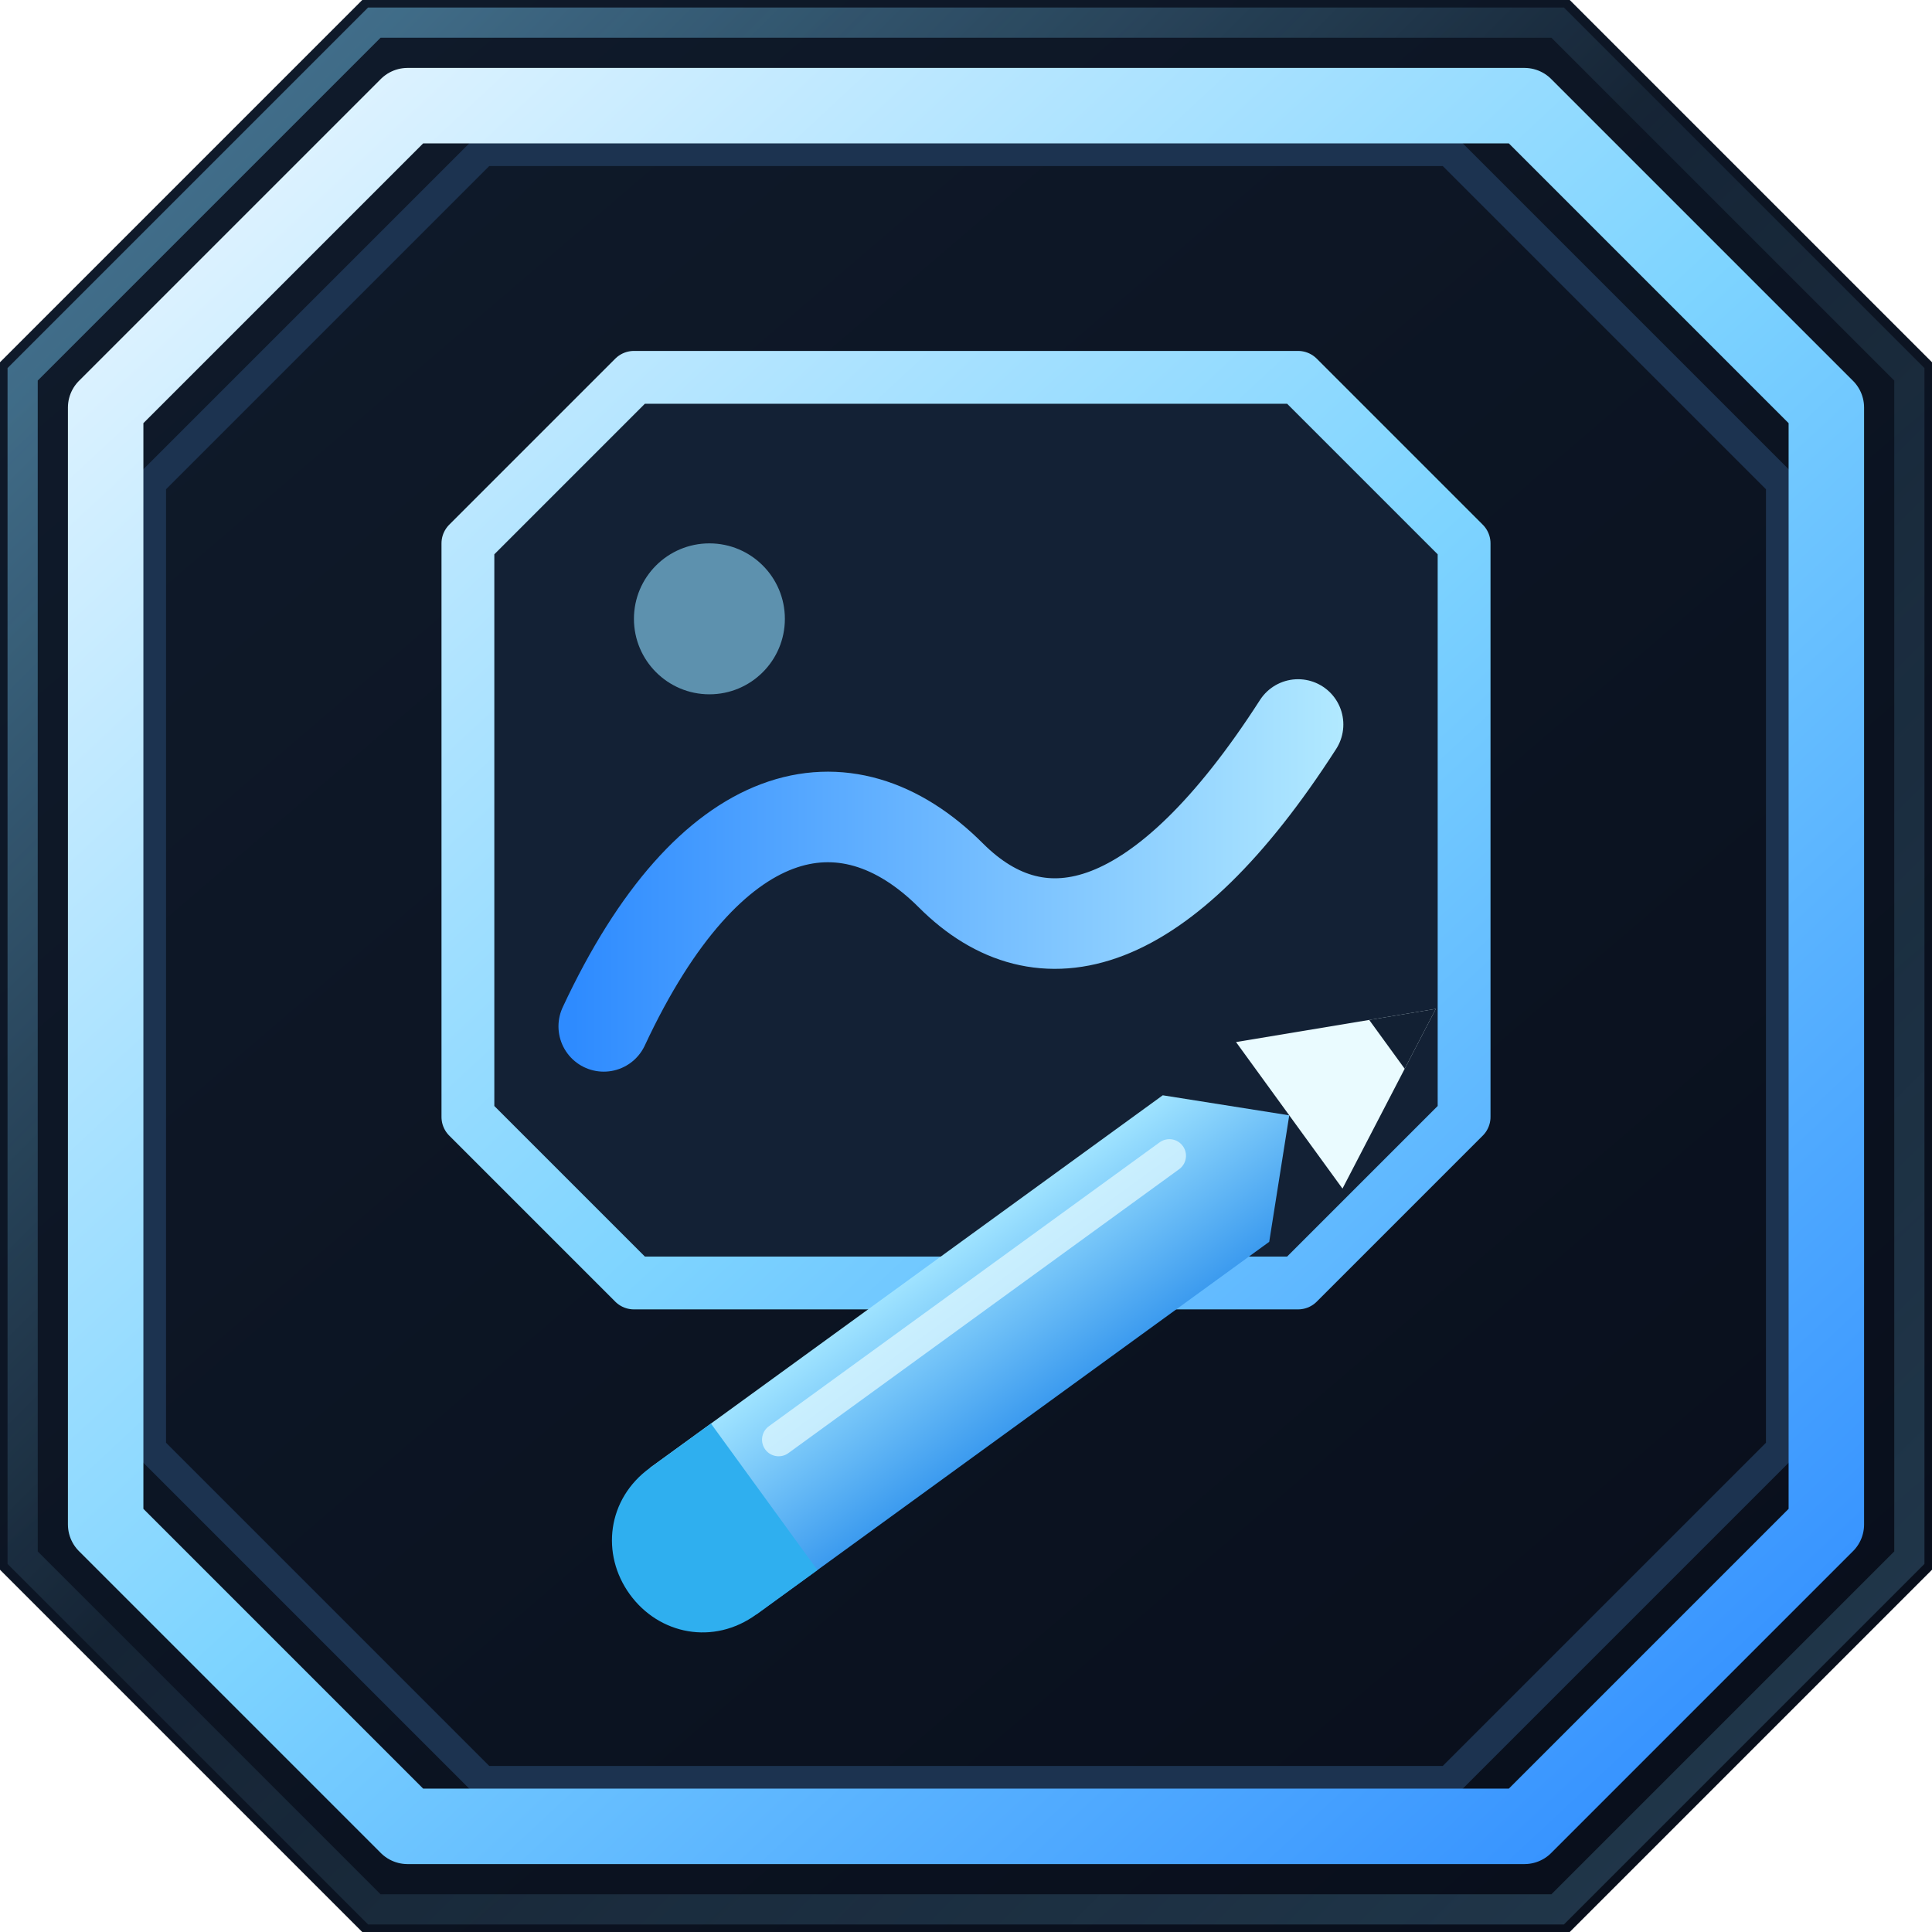
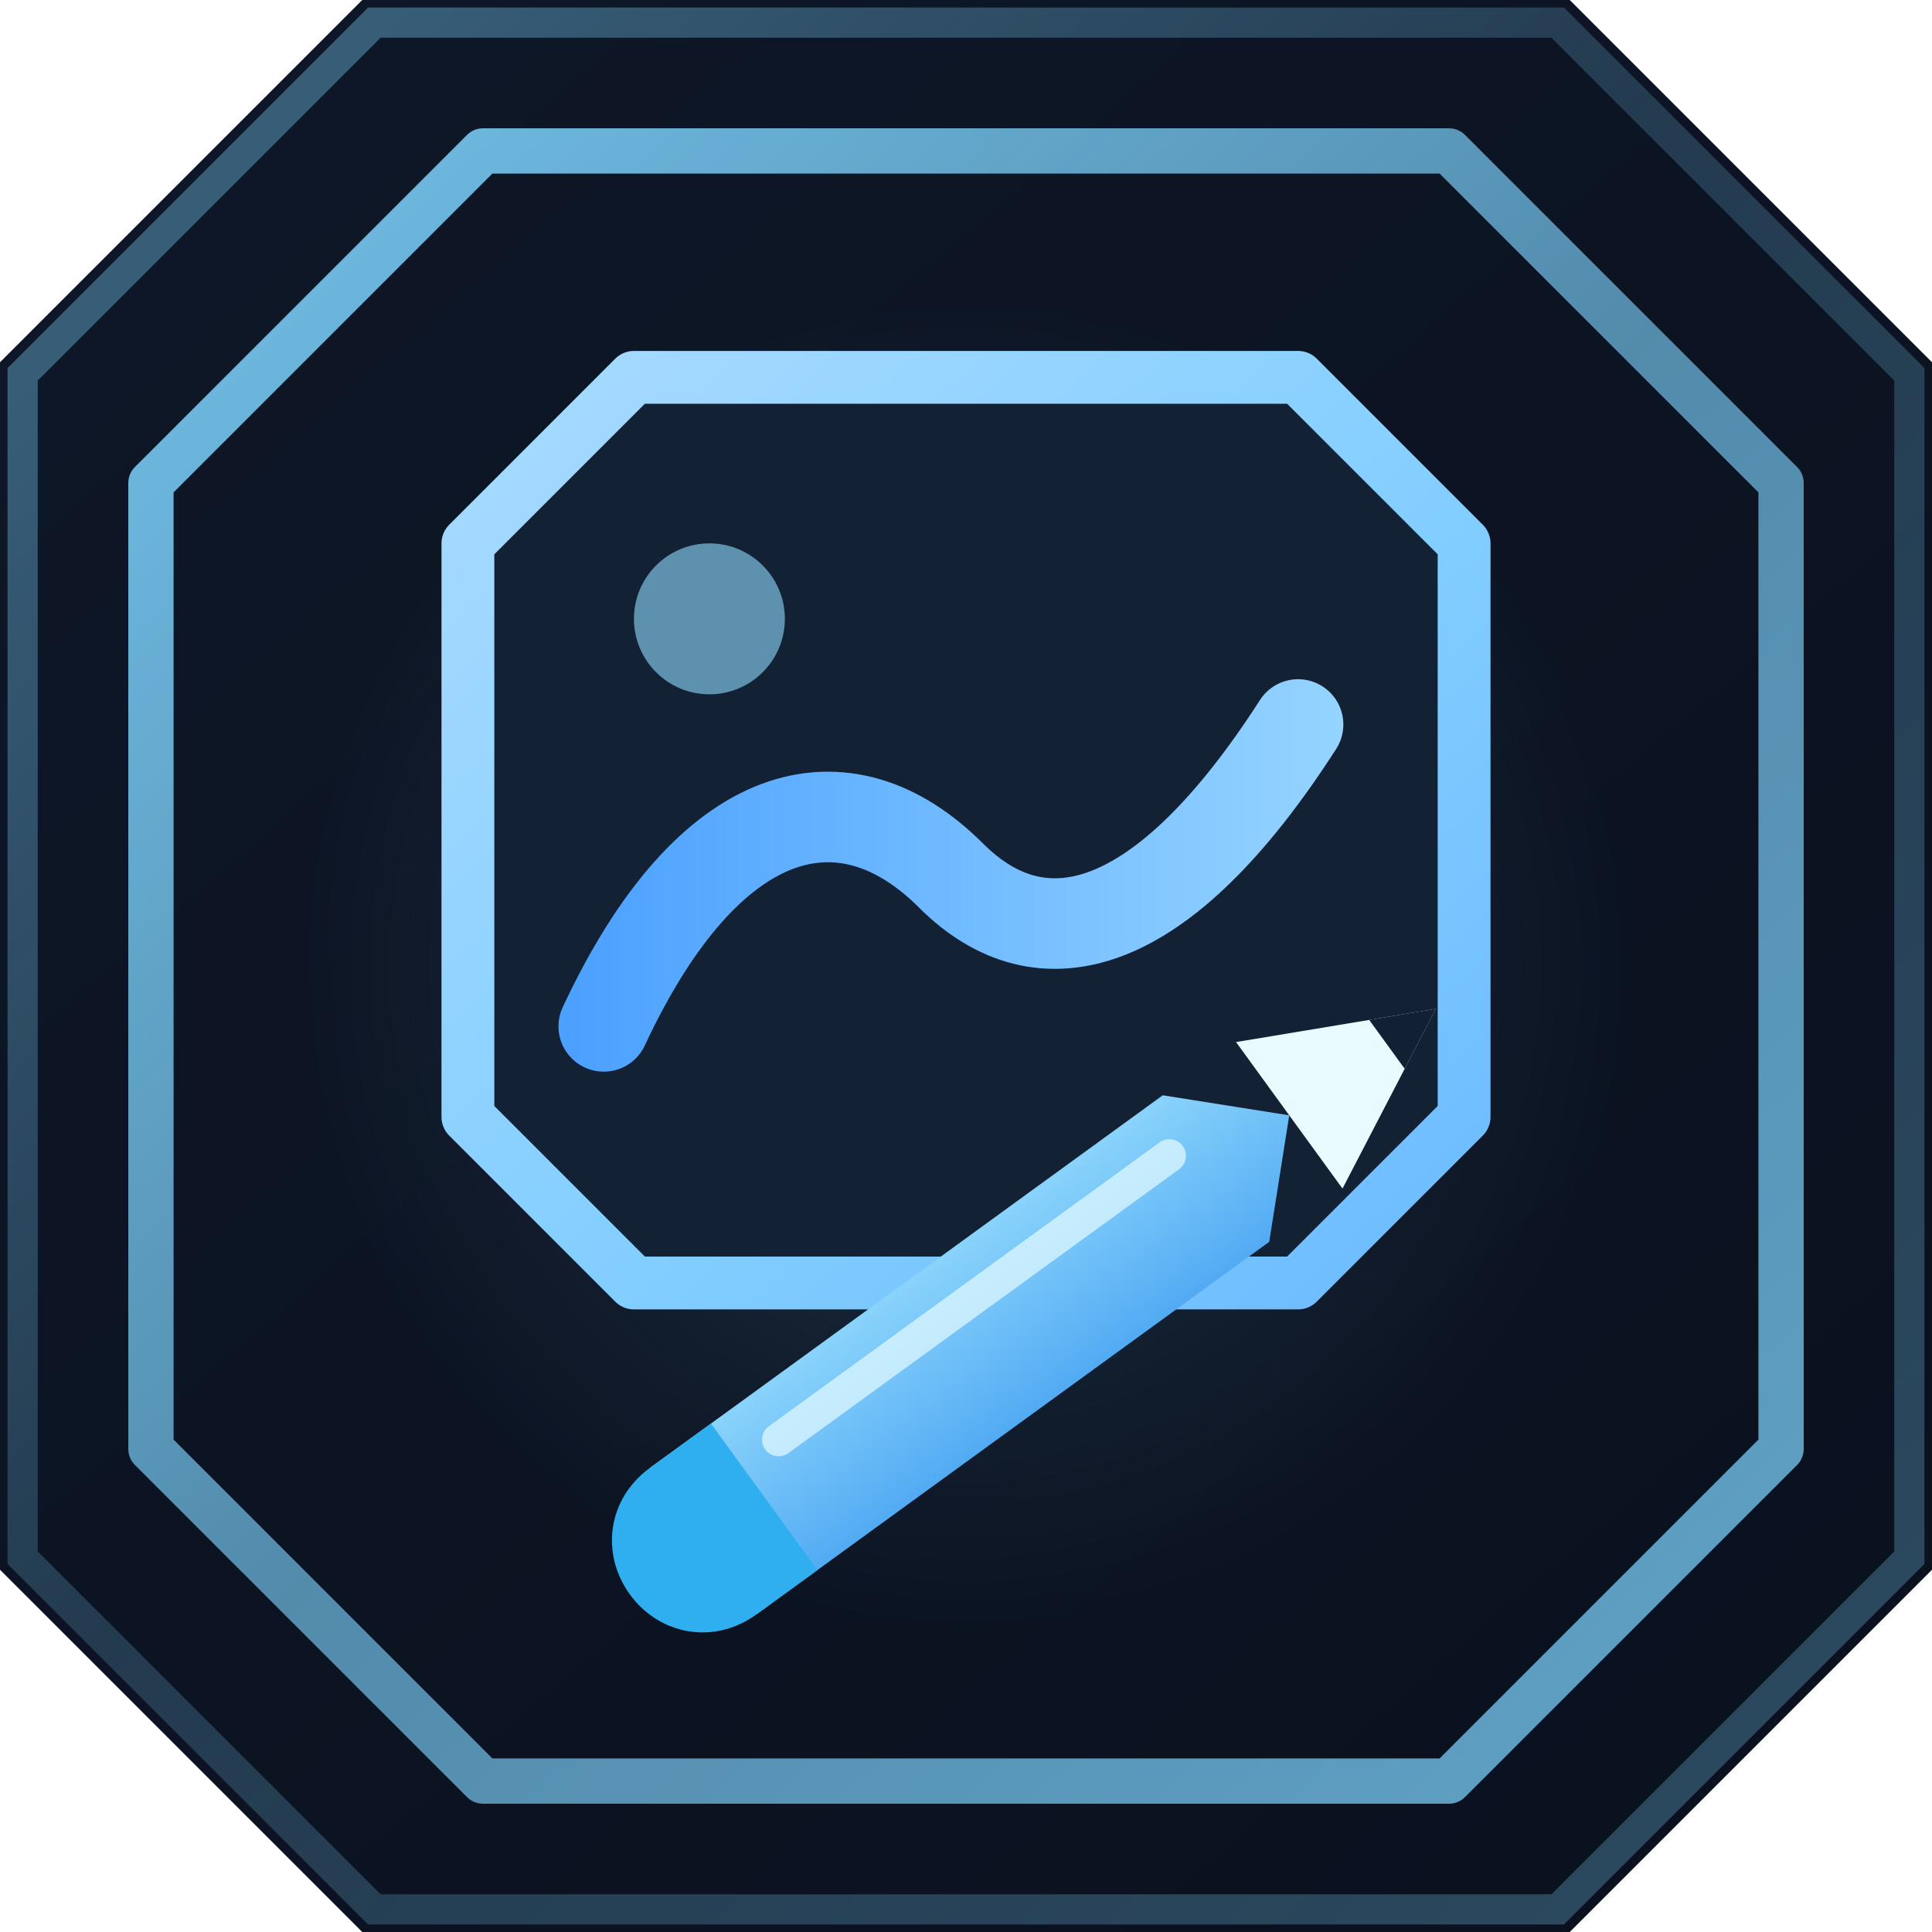
<svg xmlns="http://www.w3.org/2000/svg" viewBox="0 0 128 128" role="img" aria-label="Paint Studio icon">
  <defs>
    <linearGradient id="blue" x1="10" y1="6" x2="118" y2="122" gradientUnits="userSpaceOnUse">
-       <stop offset="0" stop-color="#E9F6FF" />
-       <stop offset="0.5" stop-color="#7ED4FF" />
-       <stop offset="1" stop-color="#2E8BFF" />
+       <stop offset="0" stop-color="#BDE1FF" />
+       <stop offset="0.5" stop-color="#82CEFF" />
+       <stop offset="1" stop-color="#56A6FF" />
    </linearGradient>
    <linearGradient id="wave" x1="38" y1="0" x2="90" y2="0" gradientUnits="userSpaceOnUse">
-       <stop offset="0" stop-color="#2E8BFF" />
-       <stop offset="1" stop-color="#B4EBFF" />
+       <stop offset="0" stop-color="#4CA1FF" />
+       <stop offset="1" stop-color="#96D5FF" />
    </linearGradient>
    <linearGradient id="pencil" x1="0" y1="-6" x2="0" y2="6" gradientUnits="userSpaceOnUse">
-       <stop offset="0" stop-color="#9FE3FF" />
-       <stop offset="1" stop-color="#3C9BEF" />
+       <stop offset="0" stop-color="#89D3FB" />
+       <stop offset="1" stop-color="#52ABF3" />
    </linearGradient>
    <linearGradient id="bg" x1="16" y1="8" x2="112" y2="120" gradientUnits="userSpaceOnUse">
-       <stop offset="0" stop-color="#0F1A2A" />
-       <stop offset="1" stop-color="#090F1C" />
+       <stop offset="0" stop-color="#0E1727" />
+       <stop offset="1" stop-color="#0A111F" />
    </linearGradient>
    <linearGradient id="rim" x1="0" y1="0" x2="128" y2="128" gradientUnits="userSpaceOnUse">
-       <stop offset="0" stop-color="#7ED4FF" stop-opacity="0.55" />
-       <stop offset="0.45" stop-color="#7ED4FF" stop-opacity="0.08" />
-       <stop offset="1" stop-color="#7ED4FF" stop-opacity="0.22" />
+       <stop offset="0" stop-color="#7ED4FF" stop-opacity="0.42" />
+       <stop offset="0.45" stop-color="#7ED4FF" stop-opacity="0.2" />
+       <stop offset="1" stop-color="#7ED4FF" stop-opacity="0.3" />
    </linearGradient>
+     <linearGradient id="frame" x1="10" y1="6" x2="118" y2="122" gradientUnits="userSpaceOnUse">
+       <stop offset="0" stop-color="#7ED4FF" stop-opacity="0.9" />
+       <stop offset="0.5" stop-color="#7ED4FF" stop-opacity="0.62" />
+       <stop offset="1" stop-color="#7ED4FF" stop-opacity="0.75" />
+     </linearGradient>
+     <radialGradient id="glow" cx="64" cy="64" r="44" gradientUnits="userSpaceOnUse">
+       <stop offset="0" stop-color="#7ED4FF" stop-opacity="0.16" />
+       <stop offset="1" stop-color="#7ED4FF" stop-opacity="0" />
+     </radialGradient>
  </defs>
  <path d="M24 0H104L128 24V104L104 128H24L0 104V24Z" fill="url(#bg)" />
  <path d="M24.8 1.5H103.2L126.5 24.8V103.2L103.2 126.5H24.8L1.5 103.2V24.8Z" fill="none" stroke="url(#rim)" stroke-width="2" />
-   <path d="M32 10H96L118 32V96L96 118H32L10 96V32Z" fill="none" stroke="#1C3350" stroke-width="2" />
-   <path d="M27 7H101L121 27V101L101 121H27L7 101V27Z" fill="none" stroke="url(#blue)" stroke-width="5" stroke-linejoin="round" />
+   <path d="M32 10H96L118 32V96L96 118H32L10 96V32Z" fill="none" stroke="url(#frame)" stroke-width="3.0" stroke-linejoin="round" />
+   <circle cx="64" cy="64" r="44" fill="url(#glow)" />
  <path d="M42 25H86L97 36V74L86 85H42L31 74V36Z" fill="#132135" stroke="url(#blue)" stroke-width="3.5" stroke-linejoin="round" />
  <circle cx="47" cy="41" r="5" fill="#8EDCFF" opacity="0.6" />
  <path d="M40 68C47 53 56 51 63 58C69 64 77 62 86 48" fill="none" stroke="url(#wave)" stroke-width="6" stroke-linecap="round" />
  <g transform="translate(66 88) rotate(-36)">
    <path d="M-24 -6H18L24 0L18 6H-24Z" fill="url(#pencil)" />
    <path d="M-24 -6H-19V6H-24C-27.5 6 -30 3.3 -30 0C-30 -3.3 -27.5 -6 -24 -6Z" fill="#2FAFEF" />
    <path d="M24 -6L36 0L24 6Z" fill="#EAFBFF" />
    <path d="M32 -2L36 0L32 2Z" fill="#122033" />
    <path d="M-16 -2.5H16" stroke="#DFF8FF" stroke-width="2.2" stroke-linecap="round" opacity="0.75" />
  </g>
</svg>
